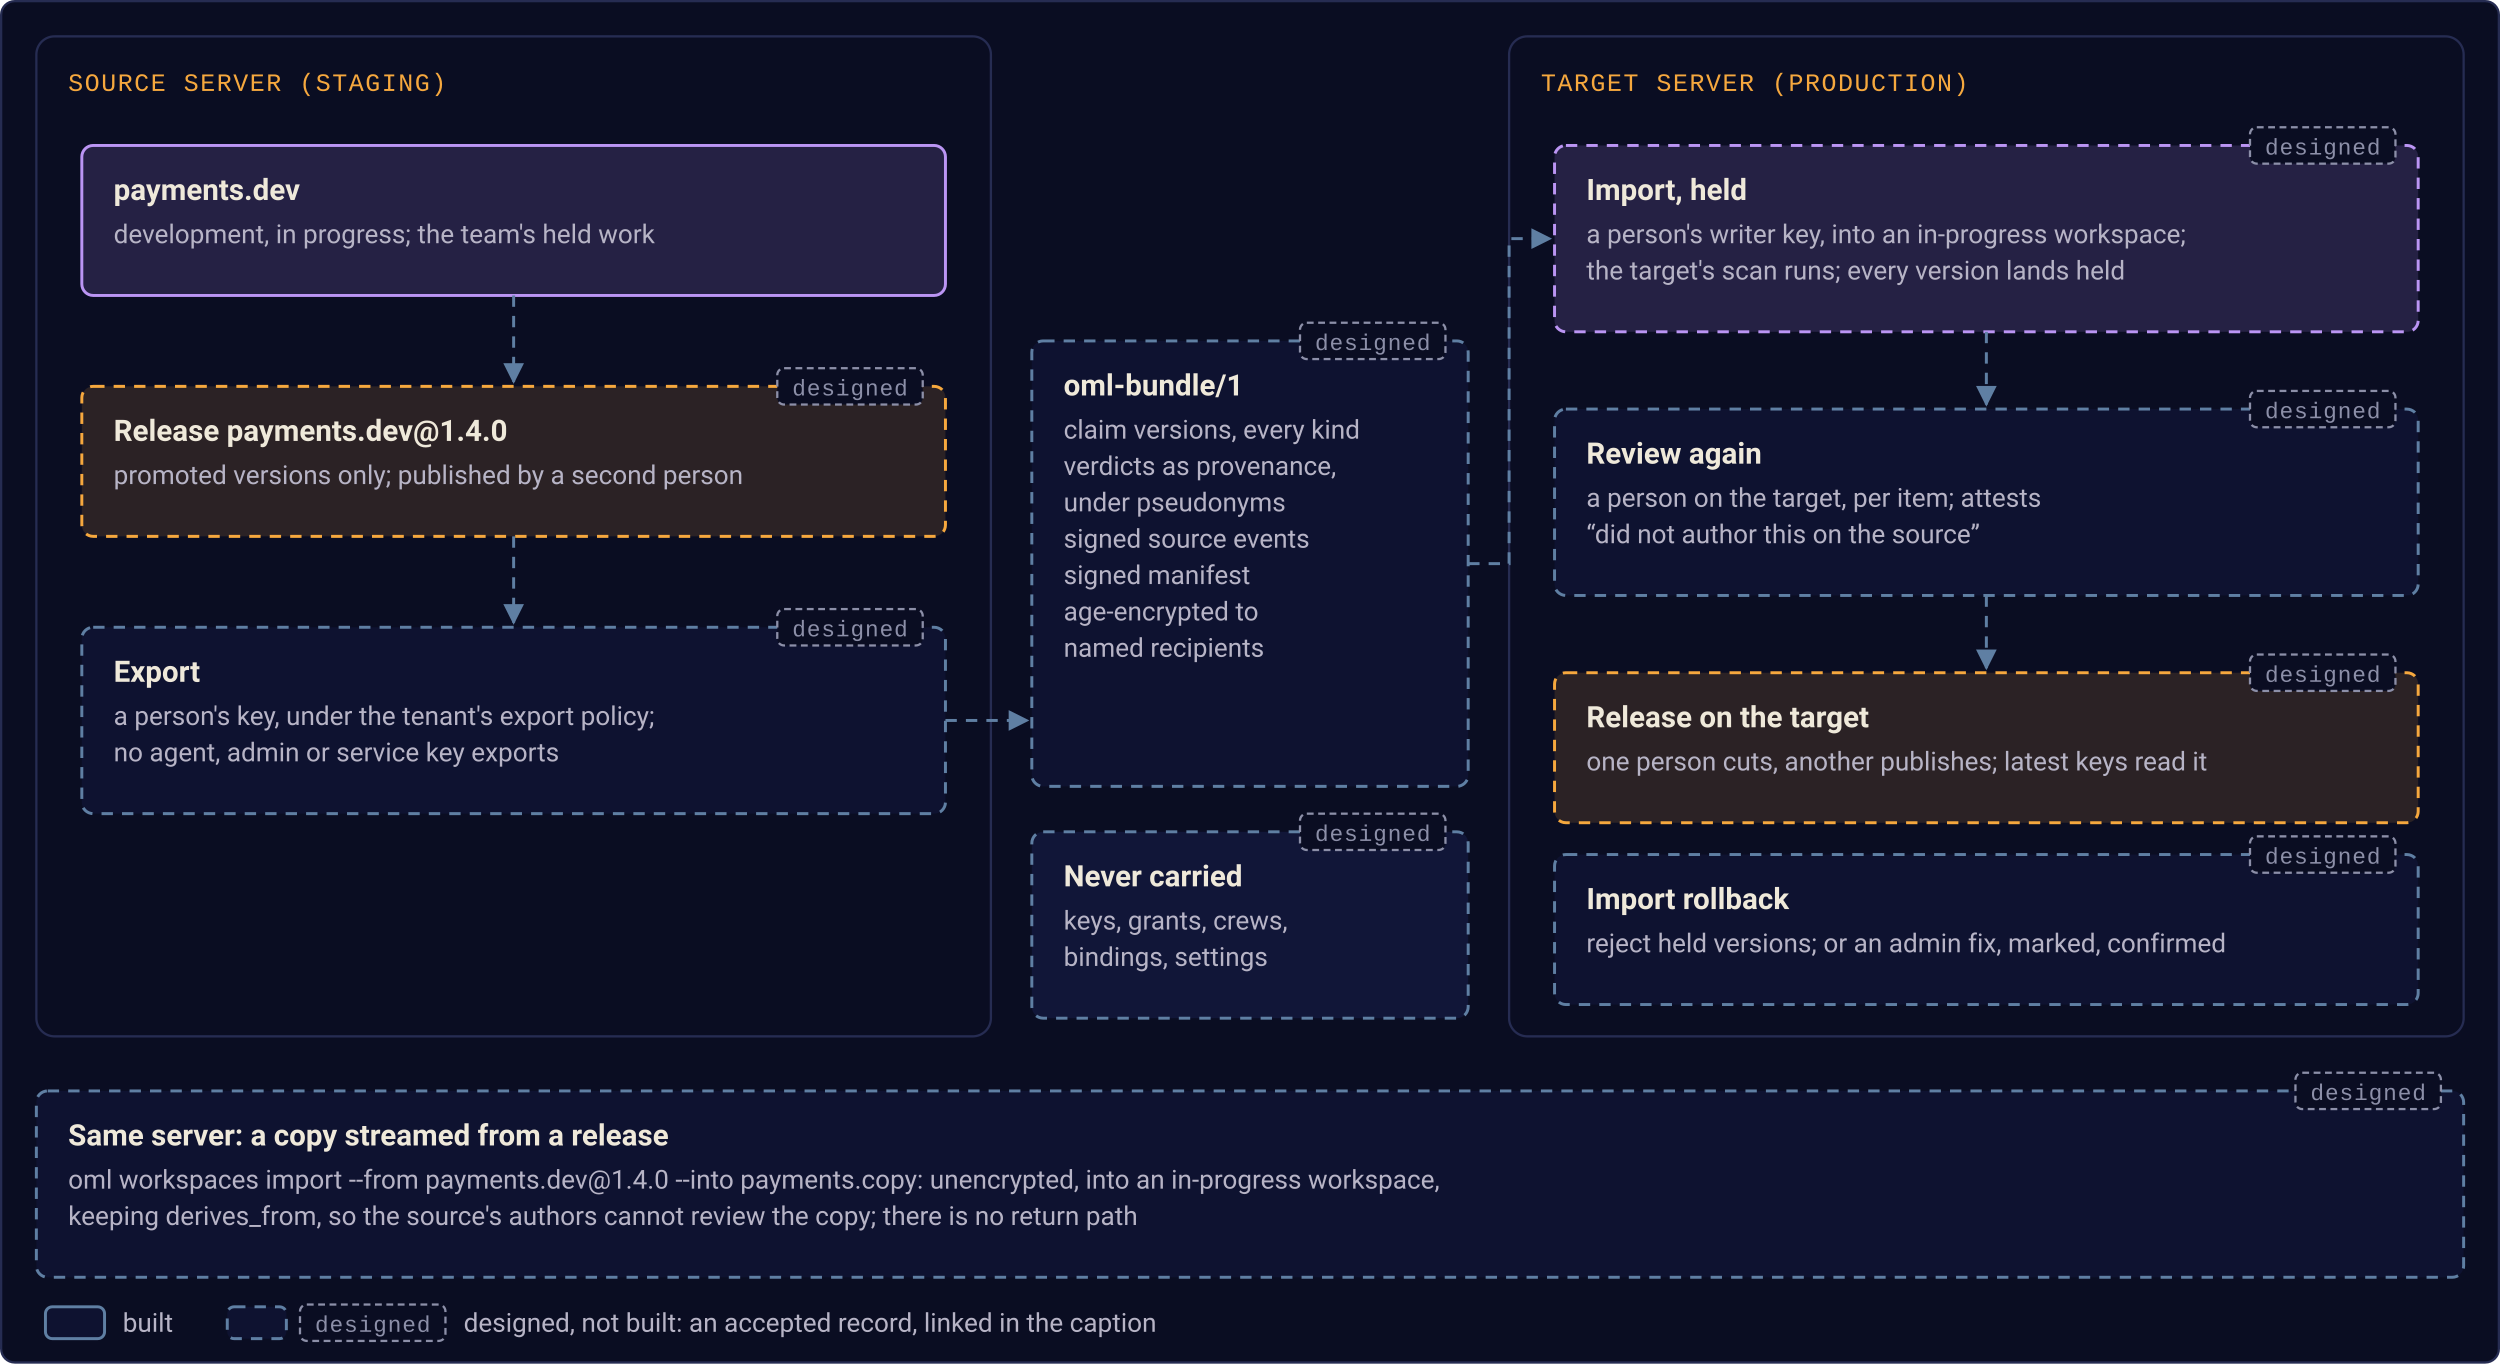
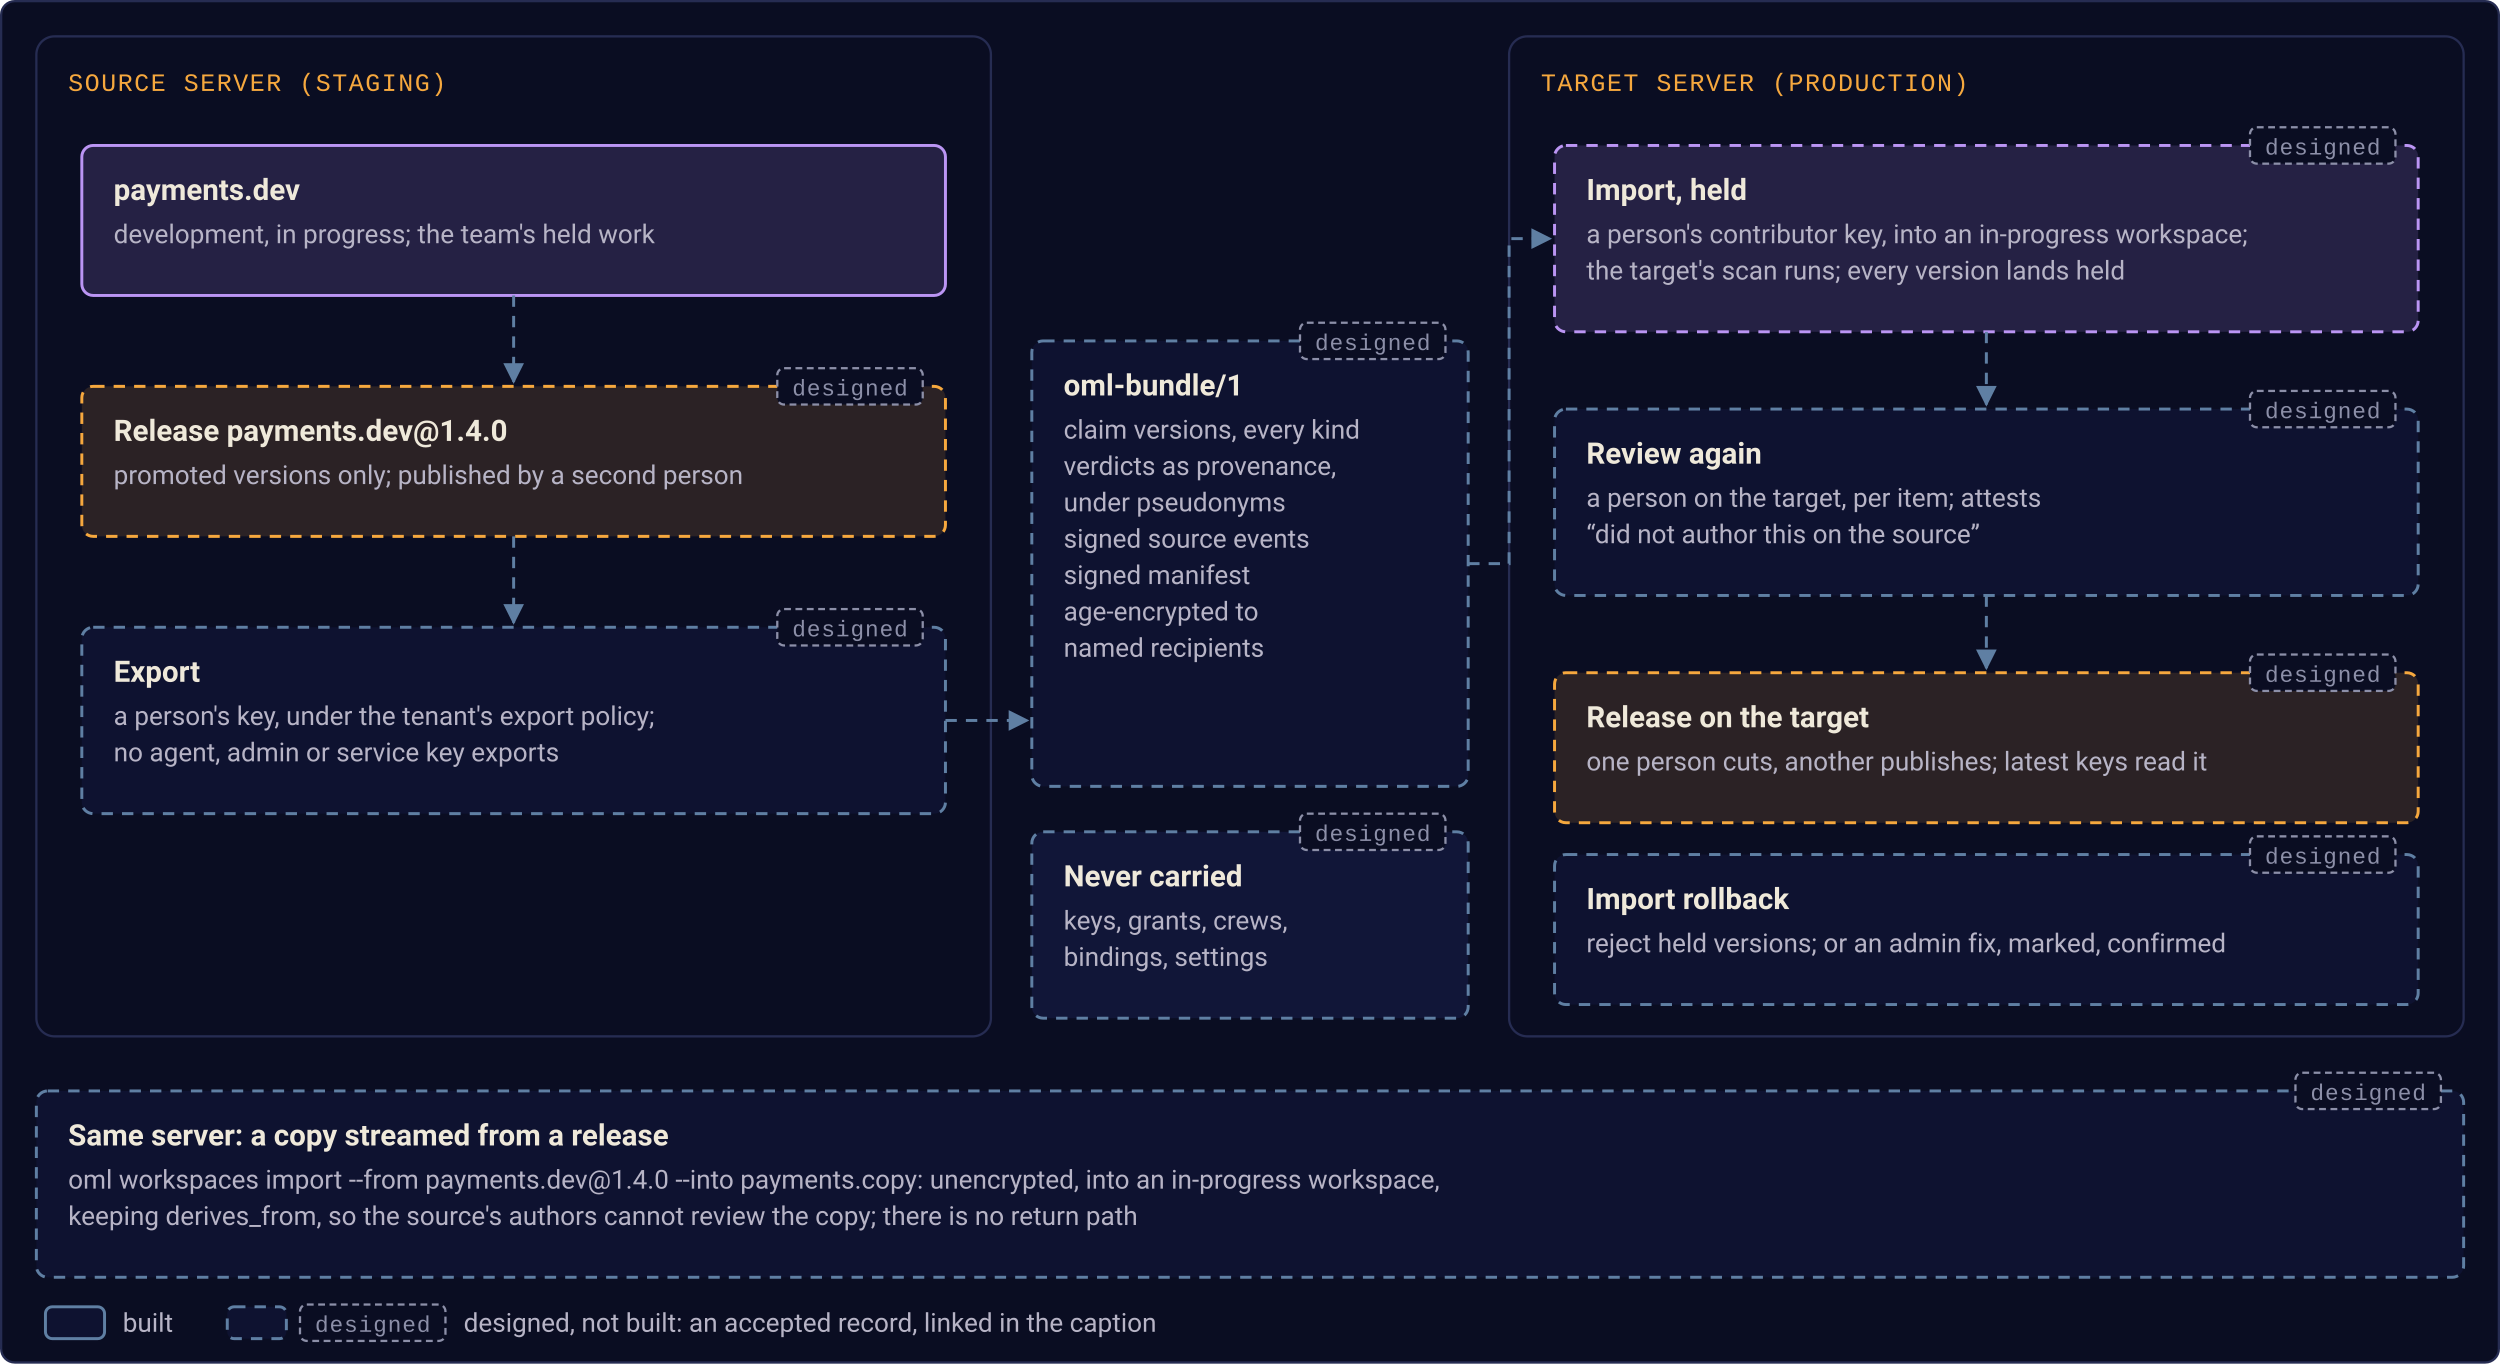
<svg xmlns="http://www.w3.org/2000/svg" width="1100" height="600" viewBox="0 0 1100 600" role="img" aria-labelledby="title desc">
  <style>
.plate{fill:#0a0d22;stroke:#262c52}
text{font-family:system-ui,-apple-system,"Segoe UI",Roboto,"Helvetica Neue",Arial,sans-serif}
.box{fill:#0e1230;stroke:#5f7fa3;stroke-width:1.3}
.box.soft{fill:#111638}
.box.acc{fill:#f6a83e24;stroke:#f6a83e}
.box.ip{fill:#b48af229;stroke:#bb95f4}
.box.plan{stroke-dasharray:5 4}
.zone{fill:none;stroke:#f6a83e;stroke-width:1.3;stroke-dasharray:6 5}
.zone.ip{stroke:#bb95f4}
.lane{fill:none;stroke:#262c52;stroke-width:1}
.tree{fill:none;stroke:#262c52;stroke-width:1.6}
.t{fill:#efe9da;font-size:13px;font-weight:700}
.s{fill:#b7b4c6;font-size:11.5px}
.lanet{fill:#8c8fa8;font-size:11px;font-family:ui-monospace,SFMono-Regular,Menlo,Consolas,"Liberation Mono",monospace;letter-spacing:.06em}
.lanet.hi{fill:#f6a83e}
.e{fill:none;stroke:#5f7fa3;stroke-width:1.3}
.e.acc{stroke:#f6a83e}
.e.ip{stroke:#bb95f4}
.e.dash{stroke-dasharray:5 4}
.ah{fill:#5f7fa3}
.aha{fill:#f6a83e}
.ahi{fill:#bb95f4}
.el{fill:#efe9da;font-size:11.5px;paint-order:stroke;stroke:#0a0d22;stroke-width:5px;stroke-linejoin:round}
.acct{fill:#f6a83e;font-size:11.5px;font-weight:700;paint-order:stroke;stroke:#0a0d22;stroke-width:5px;stroke-linejoin:round}
.ipt{fill:#bb95f4;font-size:11.5px;font-weight:700;paint-order:stroke;stroke:#0a0d22;stroke-width:5px;stroke-linejoin:round}
.tag{fill:#0a0d22;stroke:#8c8fa8;stroke-dasharray:3 2}
.tagt{fill:#8c8fa8;font-size:10px;font-family:ui-monospace,SFMono-Regular,Menlo,Consolas,"Liberation Mono",monospace;letter-spacing:.04em}
.reg{fill:#0e1230;stroke:#5f7fa3;stroke-width:1.2}
.reg.outer{fill:#111638}
.reg.ip{fill:#b48af229;stroke:#bb95f4;stroke-width:1.6}
.reg.plan{stroke-dasharray:5 4}
.reach{fill:none;stroke:#f6a83e;stroke-width:3}
.reach.b{stroke:#9fc6e6}
.reach.plan{stroke-dasharray:9 5}
.gh{fill:#0a0d22;stroke:#efe9da;stroke-width:1.6}
.gs{fill:#efe9da;stroke:#efe9da;stroke-width:1.6}
.gd{fill:#0a0d22;stroke:#efe9da;stroke-width:2.2;stroke-dasharray:4.5 2.4}
.gx{fill:none;stroke:#8c8fa8;stroke-width:1.4;stroke-dasharray:2 2}
.it{fill:#efe9da;font-size:11.5px}
.it.dim{fill:#8c8fa8}
.icet{fill:#9fc6e6;font-size:11.5px;font-weight:700;paint-order:stroke;stroke:#0a0d22;stroke-width:5px;stroke-linejoin:round}
.no{fill:none;stroke:#e99393;stroke-width:2}
</style>
  <defs>
    <marker id="a" viewBox="0 0 10 10" refX="9" refY="5" markerWidth="7" markerHeight="7" orient="auto-start-reverse">
      <path class="ah" d="M0 0 L10 5 L0 10 z" />
    </marker>
    <marker id="aa" viewBox="0 0 10 10" refX="9" refY="5" markerWidth="7" markerHeight="7" orient="auto-start-reverse">
      <path class="aha" d="M0 0 L10 5 L0 10 z" />
    </marker>
    <marker id="ai" viewBox="0 0 10 10" refX="9" refY="5" markerWidth="7" markerHeight="7" orient="auto-start-reverse">
      <path class="ahi" d="M0 0 L10 5 L0 10 z" />
    </marker>
  </defs>
  <rect class="plate" x="0.5" y="0.5" width="1099" height="599" rx="6" />
  <rect class="lane" x="16" y="16" width="420" height="440" rx="8" />
  <text class="lanet hi" x="30" y="40">SOURCE SERVER (STAGING)</text>
  <rect class="lane" x="664" y="16" width="420" height="440" rx="8" />
  <text class="lanet hi" x="678" y="40">TARGET SERVER (PRODUCTION)</text>
  <rect class="box ip" x="36" y="64" width="380" height="66" rx="5" />
  <text class="t" x="50" y="88">payments.dev</text>
  <text class="s" x="50" y="107">development, in progress; the team's held work</text>
  <rect class="box acc plan" x="36" y="170" width="380" height="66" rx="5" />
  <text class="t" x="50" y="194">Release payments.dev@1.4.0</text>
  <text class="s" x="50" y="213">promoted versions only; published by a second person</text>
  <rect class="tag" x="342" y="162" width="64" height="16" rx="3" />
  <text class="tagt" x="374" y="174" text-anchor="middle">designed</text>
  <rect class="box plan" x="36" y="276" width="380" height="82" rx="5" />
  <text class="t" x="50" y="300">Export</text>
  <text class="s" x="50" y="319">a person's key, under the tenant's export policy;</text>
  <text class="s" x="50" y="335">no agent, admin or service key exports</text>
  <rect class="tag" x="342" y="268" width="64" height="16" rx="3" />
  <text class="tagt" x="374" y="280" text-anchor="middle">designed</text>
  <path class="e dash" d="M226 130 V168" marker-end="url(#a)" />
  <path class="e dash" d="M226 236 V274" marker-end="url(#a)" />
  <rect class="box plan" x="454" y="150" width="192" height="196" rx="5" />
  <text class="t" x="468" y="174">oml-bundle/1</text>
  <text class="s" x="468" y="193">claim versions, every kind</text>
  <text class="s" x="468" y="209">verdicts as provenance,</text>
  <text class="s" x="468" y="225">under pseudonyms</text>
  <text class="s" x="468" y="241">signed source events</text>
  <text class="s" x="468" y="257">signed manifest</text>
  <text class="s" x="468" y="273">age-encrypted to</text>
  <text class="s" x="468" y="289">named recipients</text>
  <rect class="tag" x="572" y="142" width="64" height="16" rx="3" />
  <text class="tagt" x="604" y="154" text-anchor="middle">designed</text>
  <path class="e dash" d="M416 317 H452" marker-end="url(#a)" />
  <rect class="box soft plan" x="454" y="366" width="192" height="82" rx="5" />
  <text class="t" x="468" y="390">Never carried</text>
  <text class="s" x="468" y="409">keys, grants, crews,</text>
  <text class="s" x="468" y="425">bindings, settings</text>
  <rect class="tag" x="572" y="358" width="64" height="16" rx="3" />
  <text class="tagt" x="604" y="370" text-anchor="middle">designed</text>
  <rect class="box ip plan" x="684" y="64" width="380" height="82" rx="5" />
  <text class="t" x="698" y="88">Import, held</text>
-   <text class="s" x="698" y="107">a person's writer key, into an in-progress workspace;</text>
+   <text class="s" x="698" y="107">a person's contributor key, into an in-progress workspace;</text>
  <text class="s" x="698" y="123">the target's scan runs; every version lands held</text>
  <rect class="tag" x="990" y="56" width="64" height="16" rx="3" />
  <text class="tagt" x="1022" y="68" text-anchor="middle">designed</text>
  <path class="e dash" d="M646 248 H664 V105 H682" marker-end="url(#a)" />
  <rect class="box plan" x="684" y="180" width="380" height="82" rx="5" />
  <text class="t" x="698" y="204">Review again</text>
  <text class="s" x="698" y="223">a person on the target, per item; attests</text>
  <text class="s" x="698" y="239">“did not author this on the source”</text>
  <rect class="tag" x="990" y="172" width="64" height="16" rx="3" />
  <text class="tagt" x="1022" y="184" text-anchor="middle">designed</text>
  <rect class="box acc plan" x="684" y="296" width="380" height="66" rx="5" />
  <text class="t" x="698" y="320">Release on the target</text>
  <text class="s" x="698" y="339">one person cuts, another publishes; latest keys read it</text>
  <rect class="tag" x="990" y="288" width="64" height="16" rx="3" />
  <text class="tagt" x="1022" y="300" text-anchor="middle">designed</text>
  <path class="e dash" d="M874 146 V178" marker-end="url(#a)" />
  <path class="e dash" d="M874 262 V294" marker-end="url(#a)" />
  <rect class="box plan" x="684" y="376" width="380" height="66" rx="5" />
  <text class="t" x="698" y="400">Import rollback</text>
  <text class="s" x="698" y="419">reject held versions; or an admin fix, marked, confirmed</text>
  <rect class="tag" x="990" y="368" width="64" height="16" rx="3" />
  <text class="tagt" x="1022" y="380" text-anchor="middle">designed</text>
  <rect class="box plan" x="16" y="480" width="1068" height="82" rx="5" />
  <text class="t" x="30" y="504">Same server: a copy streamed from a release</text>
  <text class="s" x="30" y="523">oml workspaces import --from payments.dev@1.4.0 --into payments.copy: unencrypted, into an in-progress workspace,</text>
  <text class="s" x="30" y="539">keeping derives_from, so the source's authors cannot review the copy; there is no return path</text>
  <rect class="tag" x="1010" y="472" width="64" height="16" rx="3" />
  <text class="tagt" x="1042" y="484" text-anchor="middle">designed</text>
  <rect class="box" x="20" y="575" width="26" height="14" rx="3" />
  <text class="s" x="54" y="586">built</text>
  <rect class="box plan" x="100" y="575" width="26" height="14" rx="3" />
  <rect class="tag" x="132" y="574" width="64" height="16" rx="3" />
  <text class="tagt" x="164" y="586" text-anchor="middle">designed</text>
  <text class="s" x="204" y="586">designed, not built: an accepted record, linked in the caption</text>
</svg>
